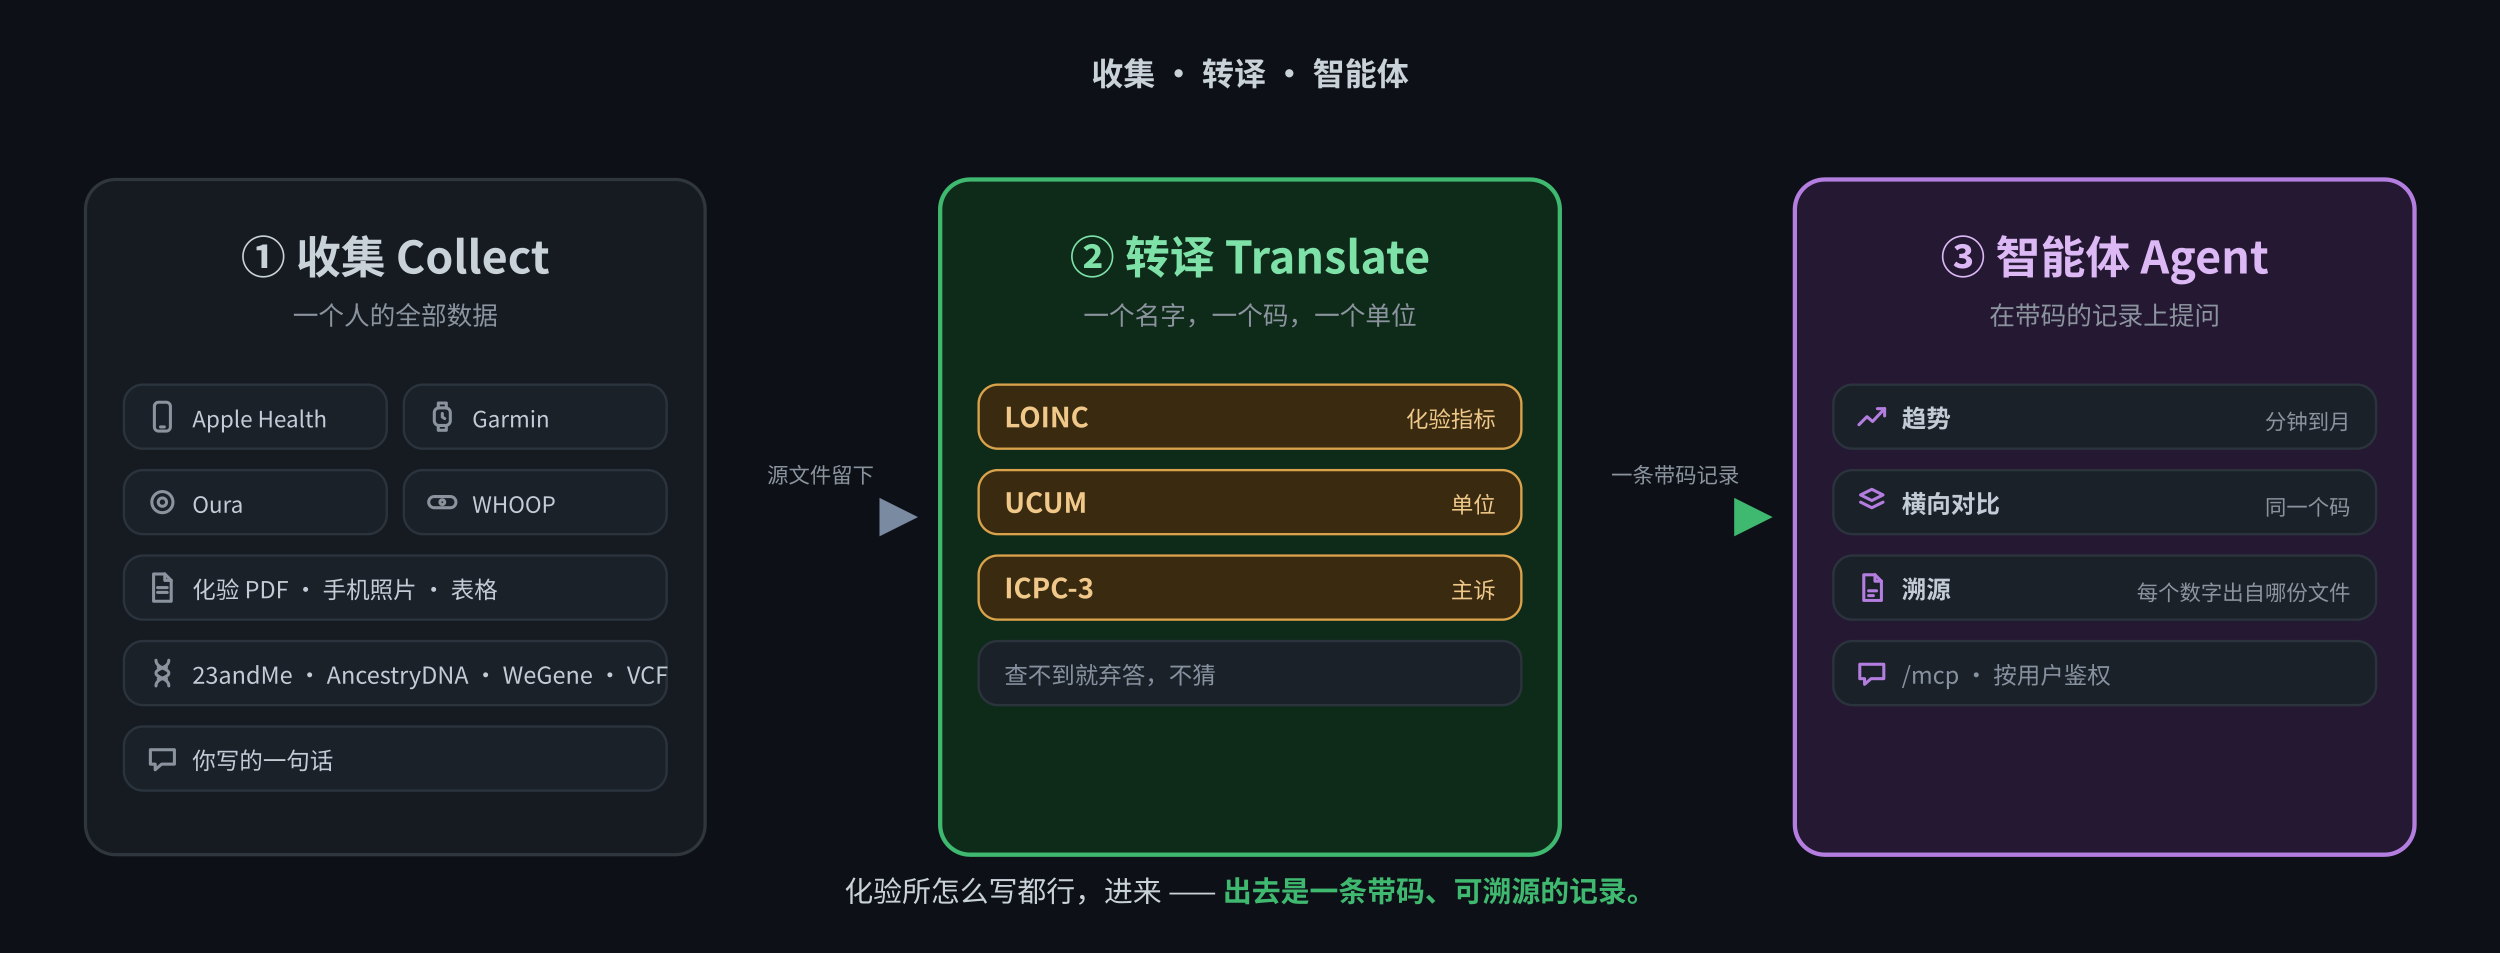
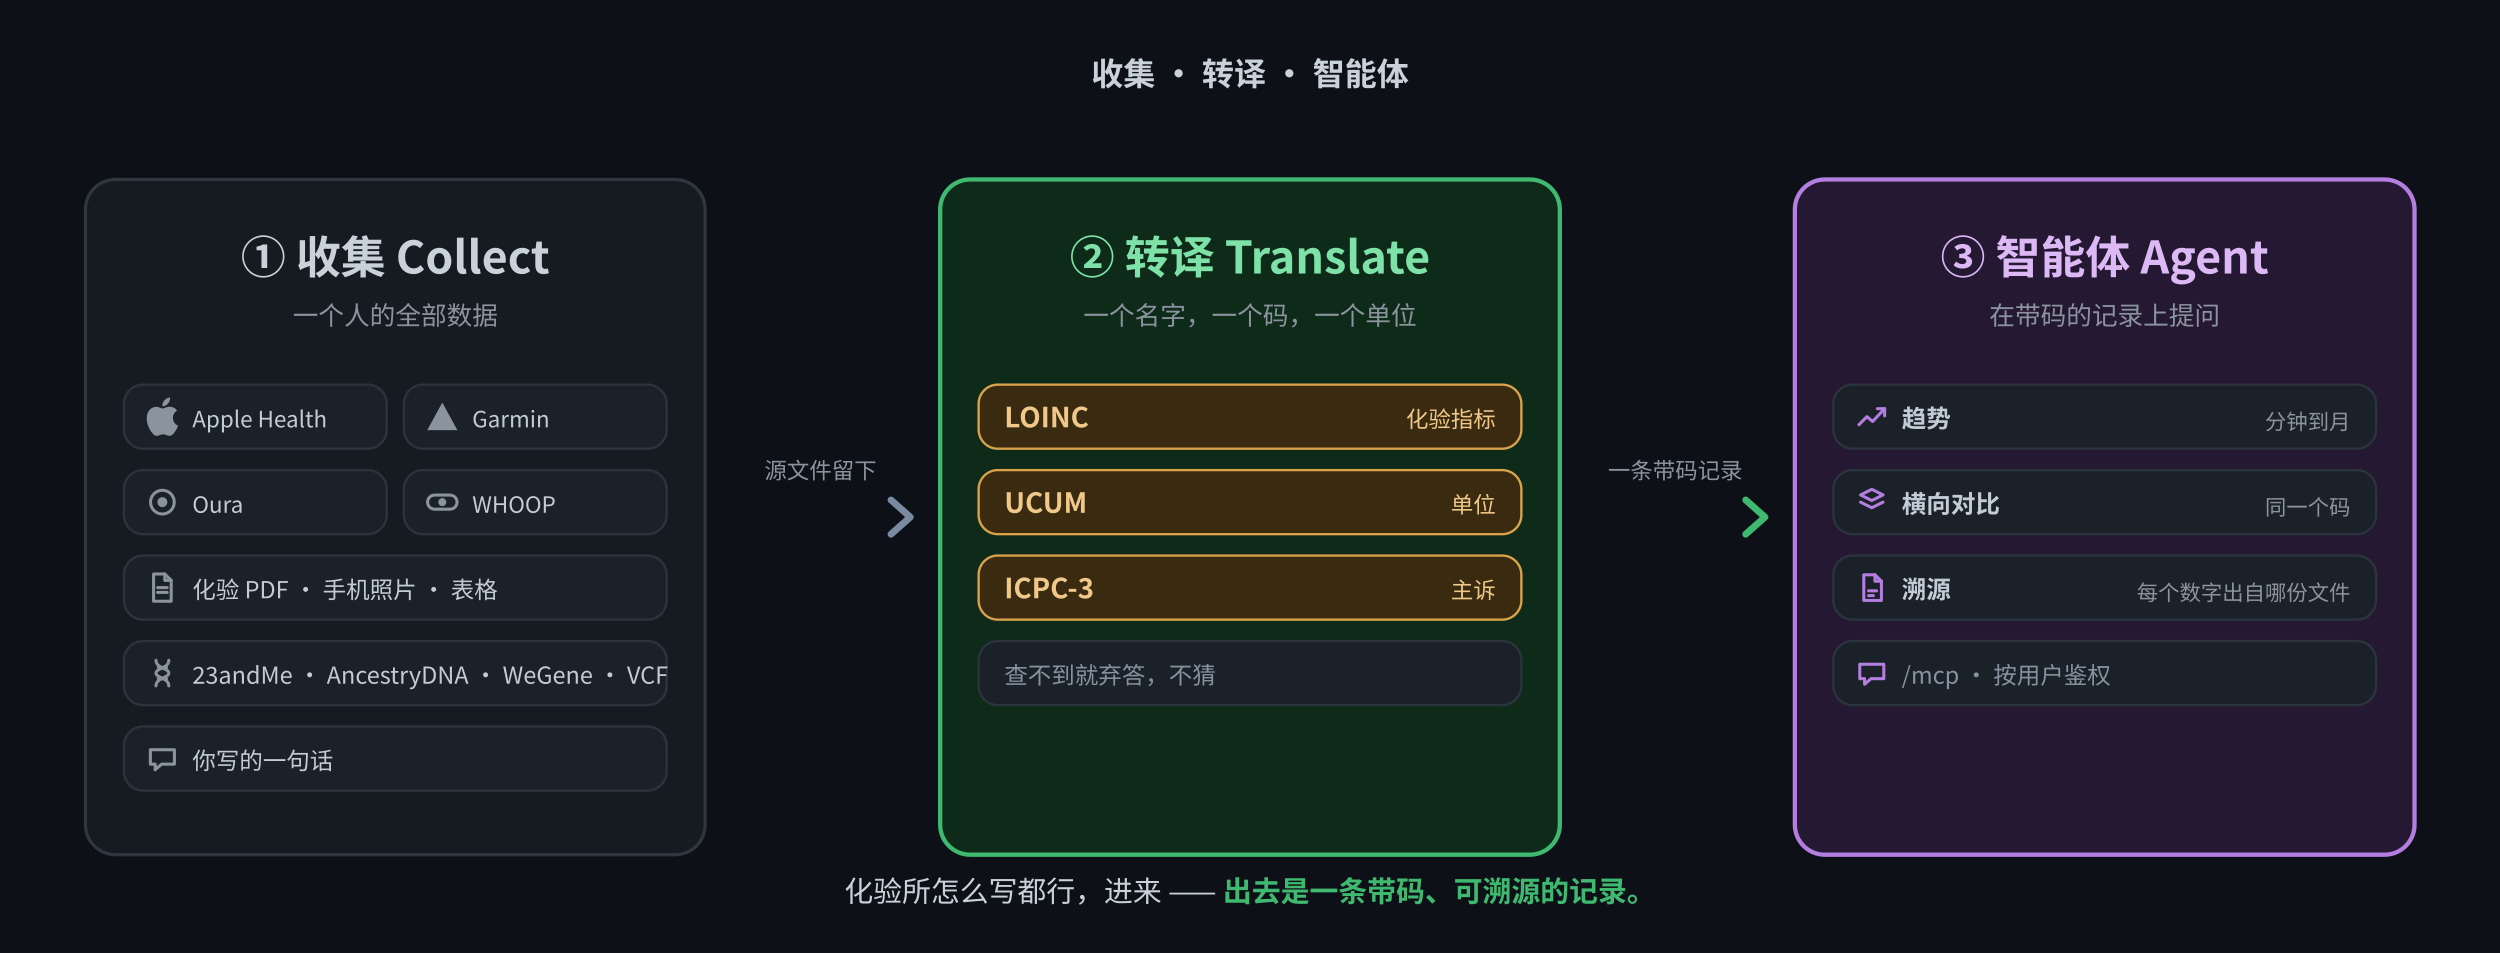
<svg xmlns="http://www.w3.org/2000/svg" viewBox="0 0 1170 446" width="1170" height="446" font-family="&quot;PingFang SC&quot;, &quot;Hiragino Sans GB&quot;, &quot;Microsoft YaHei&quot;, &quot;Noto Sans CJK SC&quot;, sans-serif" role="img" aria-label="收集、转译、智能体：三个阶段，从左到右">
  <rect width="1170" height="446" fill="#0d1117" />
  <defs>
-     <marker id="raw" viewBox="0 0 10 10" refX="8" refY="5" markerWidth="6" markerHeight="6" orient="auto-start-reverse">
-       <path d="M0 0 L10 5 L0 10 z" fill="#7a8aa0" />
-     </marker>
-     <marker id="std" viewBox="0 0 10 10" refX="8" refY="5" markerWidth="6" markerHeight="6" orient="auto-start-reverse">
-       <path d="M0 0 L10 5 L0 10 z" fill="#3fb96f" />
-     </marker>
    <linearGradient id="grad-raw" x1="0" y1="0" x2="1" y2="0">
      <stop offset="0" stop-color="#0d1117" stop-opacity="0" />
      <stop offset="0.45" stop-color="#7a8aa0" stop-opacity="0.85" />
      <stop offset="1" stop-color="#7a8aa0" />
    </linearGradient>
    <linearGradient id="grad-std" x1="0" y1="0" x2="1" y2="0">
      <stop offset="0" stop-color="#0d1117" stop-opacity="0" />
      <stop offset="0.45" stop-color="#3fb96f" stop-opacity="0.85" />
      <stop offset="1" stop-color="#3fb96f" />
    </linearGradient>
  </defs>
  <text x="585" y="40" text-anchor="middle" font-size="15" font-weight="bold" fill="#c9d1d9">收集 · 转译 · 智能体</text>
  <rect x="40" y="84" width="290" height="316" rx="14" fill="#161b22" stroke="#30363d" stroke-width="1.5" />
  <text x="185" y="128" text-anchor="middle" font-size="21" font-weight="bold" fill="#c9d1d9">① 收集 Collect</text>
  <text x="185" y="152" text-anchor="middle" font-size="12" font-weight="normal" fill="#8b949e">一个人的全部数据</text>
  <rect x="58.0" y="180" width="123.0" height="30" rx="9" fill="#1b2129" stroke="#2b333d" stroke-width="1.1" />
  <g transform="translate(67.0,186) scale(0.75)" fill="none" stroke="#8b949e" stroke-width="1.9" stroke-linecap="round" stroke-linejoin="round">
-     <rect x="7" y="3" width="10" height="18" rx="2.6" />
-     <path d="M10.8 18.4h2.4" />
+     <path fill="#8b949e" stroke="none" d="M12.152 6.896c-.948 0-2.415-1.078-3.96-1.04-2.04.027-3.91 1.183-4.961 3.014-2.117 3.675-.546 9.103 1.519 12.09 1.013 1.454 2.208 3.09 3.792 3.039 1.52-.065 2.09-.987 3.935-.987 1.831 0 2.35.987 3.96.948 1.637-.026 2.676-1.48 3.676-2.948 1.156-1.688 1.636-3.325 1.662-3.415-.039-.013-3.182-1.221-3.22-4.857-.026-3.04 2.48-4.494 2.597-4.559-1.429-2.09-3.623-2.324-4.39-2.376-2-.156-3.675 1.09-4.61 1.09zM15.53 3.83c.843-1.012 1.4-2.427 1.245-3.83-1.207.052-2.662.805-3.532 1.818-.78.896-1.454 2.338-1.273 3.714 1.338.104 2.715-.688 3.559-1.701" />
  </g>
  <text x="90.0" y="200" text-anchor="start" font-size="10.5" font-weight="normal" fill="#c3ccd6">Apple Health</text>
  <rect x="189.0" y="180" width="123.0" height="30" rx="9" fill="#1b2129" stroke="#2b333d" stroke-width="1.1" />
  <g transform="translate(198.0,186) scale(0.75)" fill="none" stroke="#8b949e" stroke-width="1.9" stroke-linecap="round" stroke-linejoin="round">
-     <rect x="7" y="6.5" width="10" height="11" rx="3" />
-     <path d="M9.5 6.5V3.5h5v3M9.5 17.5v3h5v-3" />
-     <path d="M12 10v2.2l1.5 1" />
+     <path fill="#8b949e" stroke="none" d="M12 3.2 L21.4 20.4 H2.6 Z" />
  </g>
  <text x="221.0" y="200" text-anchor="start" font-size="10.5" font-weight="normal" fill="#c3ccd6">Garmin</text>
  <rect x="58.0" y="220" width="123.0" height="30" rx="9" fill="#1b2129" stroke="#2b333d" stroke-width="1.1" />
  <g transform="translate(67.0,226) scale(0.75)" fill="none" stroke="#8b949e" stroke-width="1.9" stroke-linecap="round" stroke-linejoin="round">
-     <circle cx="12" cy="12" r="6.6" />
-     <circle cx="12" cy="12" r="2.6" />
+     <circle cx="12" cy="12" r="7.4" />
+     <circle cx="12" cy="12" r="3.1" fill="#8b949e" stroke="none" />
  </g>
  <text x="90.0" y="240" text-anchor="start" font-size="10.5" font-weight="normal" fill="#c3ccd6">Oura</text>
  <rect x="189.0" y="220" width="123.0" height="30" rx="9" fill="#1b2129" stroke="#2b333d" stroke-width="1.1" />
  <g transform="translate(198.0,226) scale(0.75)" fill="none" stroke="#8b949e" stroke-width="1.9" stroke-linecap="round" stroke-linejoin="round">
-     <rect x="3.5" y="8.5" width="17" height="7" rx="3.5" />
-     <circle cx="12" cy="12" r="1.5" />
+     <rect x="2.8" y="7.6" width="18.4" height="8.8" rx="4.4" />
+     <circle cx="12" cy="12" r="2.5" fill="#8b949e" stroke="none" />
  </g>
  <text x="221.0" y="240" text-anchor="start" font-size="10.5" font-weight="normal" fill="#c3ccd6">WHOOP</text>
  <rect x="58" y="260" width="254" height="30" rx="9" fill="#1b2129" stroke="#2b333d" stroke-width="1.1" />
  <g transform="translate(67,266) scale(0.75)" fill="none" stroke="#8b949e" stroke-width="1.9" stroke-linecap="round" stroke-linejoin="round">
    <path d="M6.5 3.5h7l4 4v13h-11z" />
    <path d="M13.5 3.5v4h4" />
    <path d="M9 12h6M9 15h6" />
  </g>
  <text x="90" y="280" text-anchor="start" font-size="11" font-weight="normal" fill="#c3ccd6">化验 PDF · 手机照片 · 表格</text>
  <rect x="58" y="300" width="254" height="30" rx="9" fill="#1b2129" stroke="#2b333d" stroke-width="1.1" />
  <g transform="translate(67,306) scale(0.75)" fill="none" stroke="#8b949e" stroke-width="1.9" stroke-linecap="round" stroke-linejoin="round">
    <path d="M8 4c0 5 8 5 8 8s-8 3-8 8" />
    <path d="M16 4c0 5-8 5-8 8s8 3 8 8" />
    <path d="M9.4 8.5h5.2M9.4 15.5h5.2" />
  </g>
  <text x="90" y="320" text-anchor="start" font-size="11" font-weight="normal" fill="#c3ccd6">23andMe · AncestryDNA · WeGene · VCF</text>
  <rect x="58" y="340" width="254" height="30" rx="9" fill="#1b2129" stroke="#2b333d" stroke-width="1.1" />
  <g transform="translate(67,346) scale(0.75)" fill="none" stroke="#8b949e" stroke-width="1.9" stroke-linecap="round" stroke-linejoin="round">
    <path d="M4.5 6.5h15v9h-8l-4 3.5v-3.5h-3z" />
  </g>
  <text x="90" y="360" text-anchor="start" font-size="11" font-weight="normal" fill="#c3ccd6">你写的一句话</text>
  <rect x="440" y="84" width="290" height="316" rx="14" fill="#0e2a19" stroke="#3fb96f" stroke-width="2" />
  <text x="585" y="128" text-anchor="middle" font-size="21" font-weight="bold" fill="#7ee2a8">② 转译 Translate</text>
  <text x="585" y="152" text-anchor="middle" font-size="12" font-weight="normal" fill="#8b949e">一个名字，一个码，一个单位</text>
  <rect x="458" y="180" width="254" height="30" rx="9" fill="#3a2a10" stroke="#d9a24b" stroke-width="1.1" />
  <text x="470" y="200" text-anchor="start" font-size="13" font-weight="bold" fill="#f0c98a">LOINC</text>
  <text x="700" y="200" text-anchor="end" font-size="10.5" font-weight="normal" fill="#f0c98a">化验指标</text>
  <rect x="458" y="220" width="254" height="30" rx="9" fill="#3a2a10" stroke="#d9a24b" stroke-width="1.1" />
  <text x="470" y="240" text-anchor="start" font-size="13" font-weight="bold" fill="#f0c98a">UCUM</text>
  <text x="700" y="240" text-anchor="end" font-size="10.5" font-weight="normal" fill="#f0c98a">单位</text>
  <rect x="458" y="260" width="254" height="30" rx="9" fill="#3a2a10" stroke="#d9a24b" stroke-width="1.1" />
  <text x="470" y="280" text-anchor="start" font-size="13" font-weight="bold" fill="#f0c98a">ICPC-3</text>
  <text x="700" y="280" text-anchor="end" font-size="10.5" font-weight="normal" fill="#f0c98a">主诉</text>
  <rect x="458" y="300" width="254" height="30" rx="9" fill="#1b2129" stroke="#2b333d" stroke-width="1.1" />
  <text x="470" y="320" text-anchor="start" font-size="11" font-weight="normal" fill="#8792a0">查不到就弃答，不猜</text>
  <rect x="840" y="84" width="290" height="316" rx="14" fill="#241832" stroke="#b47ee0" stroke-width="2" />
  <text x="985" y="128" text-anchor="middle" font-size="21" font-weight="bold" fill="#dcb8f5">③ 智能体 Agent</text>
  <text x="985" y="152" text-anchor="middle" font-size="12" font-weight="normal" fill="#8b949e">在带码的记录上提问</text>
  <rect x="858" y="180" width="254" height="30" rx="9" fill="#1b2129" stroke="#2b333d" stroke-width="1.1" />
  <g transform="translate(867,186) scale(0.75)" fill="none" stroke="#b47ee0" stroke-width="1.9" stroke-linecap="round" stroke-linejoin="round">
    <path d="M4 17l5-5 3.5 3L20 7" />
    <path d="M15.5 7H20v4.5" />
  </g>
  <text x="890" y="200" text-anchor="start" font-size="11.5" font-weight="bold" fill="#c3ccd6">趋势</text>
  <text x="1100" y="201" text-anchor="end" font-size="10" font-weight="normal" fill="#8b949e">分钟到月</text>
  <rect x="858" y="220" width="254" height="30" rx="9" fill="#1b2129" stroke="#2b333d" stroke-width="1.1" />
  <g transform="translate(867,226) scale(0.75)" fill="none" stroke="#b47ee0" stroke-width="1.9" stroke-linecap="round" stroke-linejoin="round">
    <path d="M12 4l7 3.5-7 3.5-7-3.5z" />
    <path d="M5 12l7 3.5 7-3.5" />
  </g>
  <text x="890" y="240" text-anchor="start" font-size="11.5" font-weight="bold" fill="#c3ccd6">横向对比</text>
  <text x="1100" y="241" text-anchor="end" font-size="10" font-weight="normal" fill="#8b949e">同一个码</text>
  <rect x="858" y="260" width="254" height="30" rx="9" fill="#1b2129" stroke="#2b333d" stroke-width="1.1" />
  <g transform="translate(867,266) scale(0.75)" fill="none" stroke="#b47ee0" stroke-width="1.9" stroke-linecap="round" stroke-linejoin="round">
    <path d="M7 4h7l4 4v12H7z" />
    <path d="M14 4v4h4" />
    <path d="M10 14h5M10 17h3" />
  </g>
  <text x="890" y="280" text-anchor="start" font-size="11.5" font-weight="bold" fill="#c3ccd6">溯源</text>
  <text x="1100" y="281" text-anchor="end" font-size="10" font-weight="normal" fill="#8b949e">每个数字出自哪份文件</text>
  <rect x="858" y="300" width="254" height="30" rx="9" fill="#1b2129" stroke="#2b333d" stroke-width="1.1" />
  <g transform="translate(867,306) scale(0.75)" fill="none" stroke="#b47ee0" stroke-width="1.9" stroke-linecap="round" stroke-linejoin="round">
    <path d="M4.5 6.5h15v9h-8l-4 3.5v-3.5h-3z" />
  </g>
  <text x="890" y="320" text-anchor="start" font-size="11" font-weight="normal" fill="#8792a0">/mcp  ·  按用户鉴权</text>
-   <path d="M342 242 H426" stroke="url(#grad-raw)" stroke-width="3" fill="none" stroke-linecap="round" marker-end="url(#raw)" />
-   <text x="384.0" y="226" text-anchor="middle" font-size="10" font-weight="normal" fill="#8b949e">源文件留下</text>
-   <path d="M742 242 H826" stroke="url(#grad-std)" stroke-width="3" fill="none" stroke-linecap="round" marker-end="url(#std)" />
-   <text x="784.0" y="226" text-anchor="middle" font-size="10" font-weight="normal" fill="#8b949e">一条带码记录</text>
+   <path d="M342 242 H413" stroke="url(#grad-raw)" stroke-width="3.2" fill="none" stroke-linecap="round" />
+   <path d="M417 234 L426 242 L417 250" fill="none" stroke="#7a8aa0" stroke-width="3.2" stroke-linecap="round" stroke-linejoin="round" />
+   <text x="384.0" y="224" text-anchor="middle" font-size="10.5" font-weight="normal" fill="#8b949e">源文件留下</text>
+   <path d="M742 242 H813" stroke="url(#grad-std)" stroke-width="3.2" fill="none" stroke-linecap="round" />
+   <path d="M817 234 L826 242 L817 250" fill="none" stroke="#3fb96f" stroke-width="3.2" stroke-linecap="round" stroke-linejoin="round" />
+   <text x="784.0" y="224" text-anchor="middle" font-size="10.5" font-weight="normal" fill="#8b949e">一条带码记录</text>
  <text x="585" y="422" text-anchor="middle" font-size="13.5" fill="#c9d1d9">化验所怎么写都行，进来 —— <tspan font-weight="bold" fill="#3fb96f">出去是一条带码、可溯源的记录。</tspan>
  </text>
</svg>
